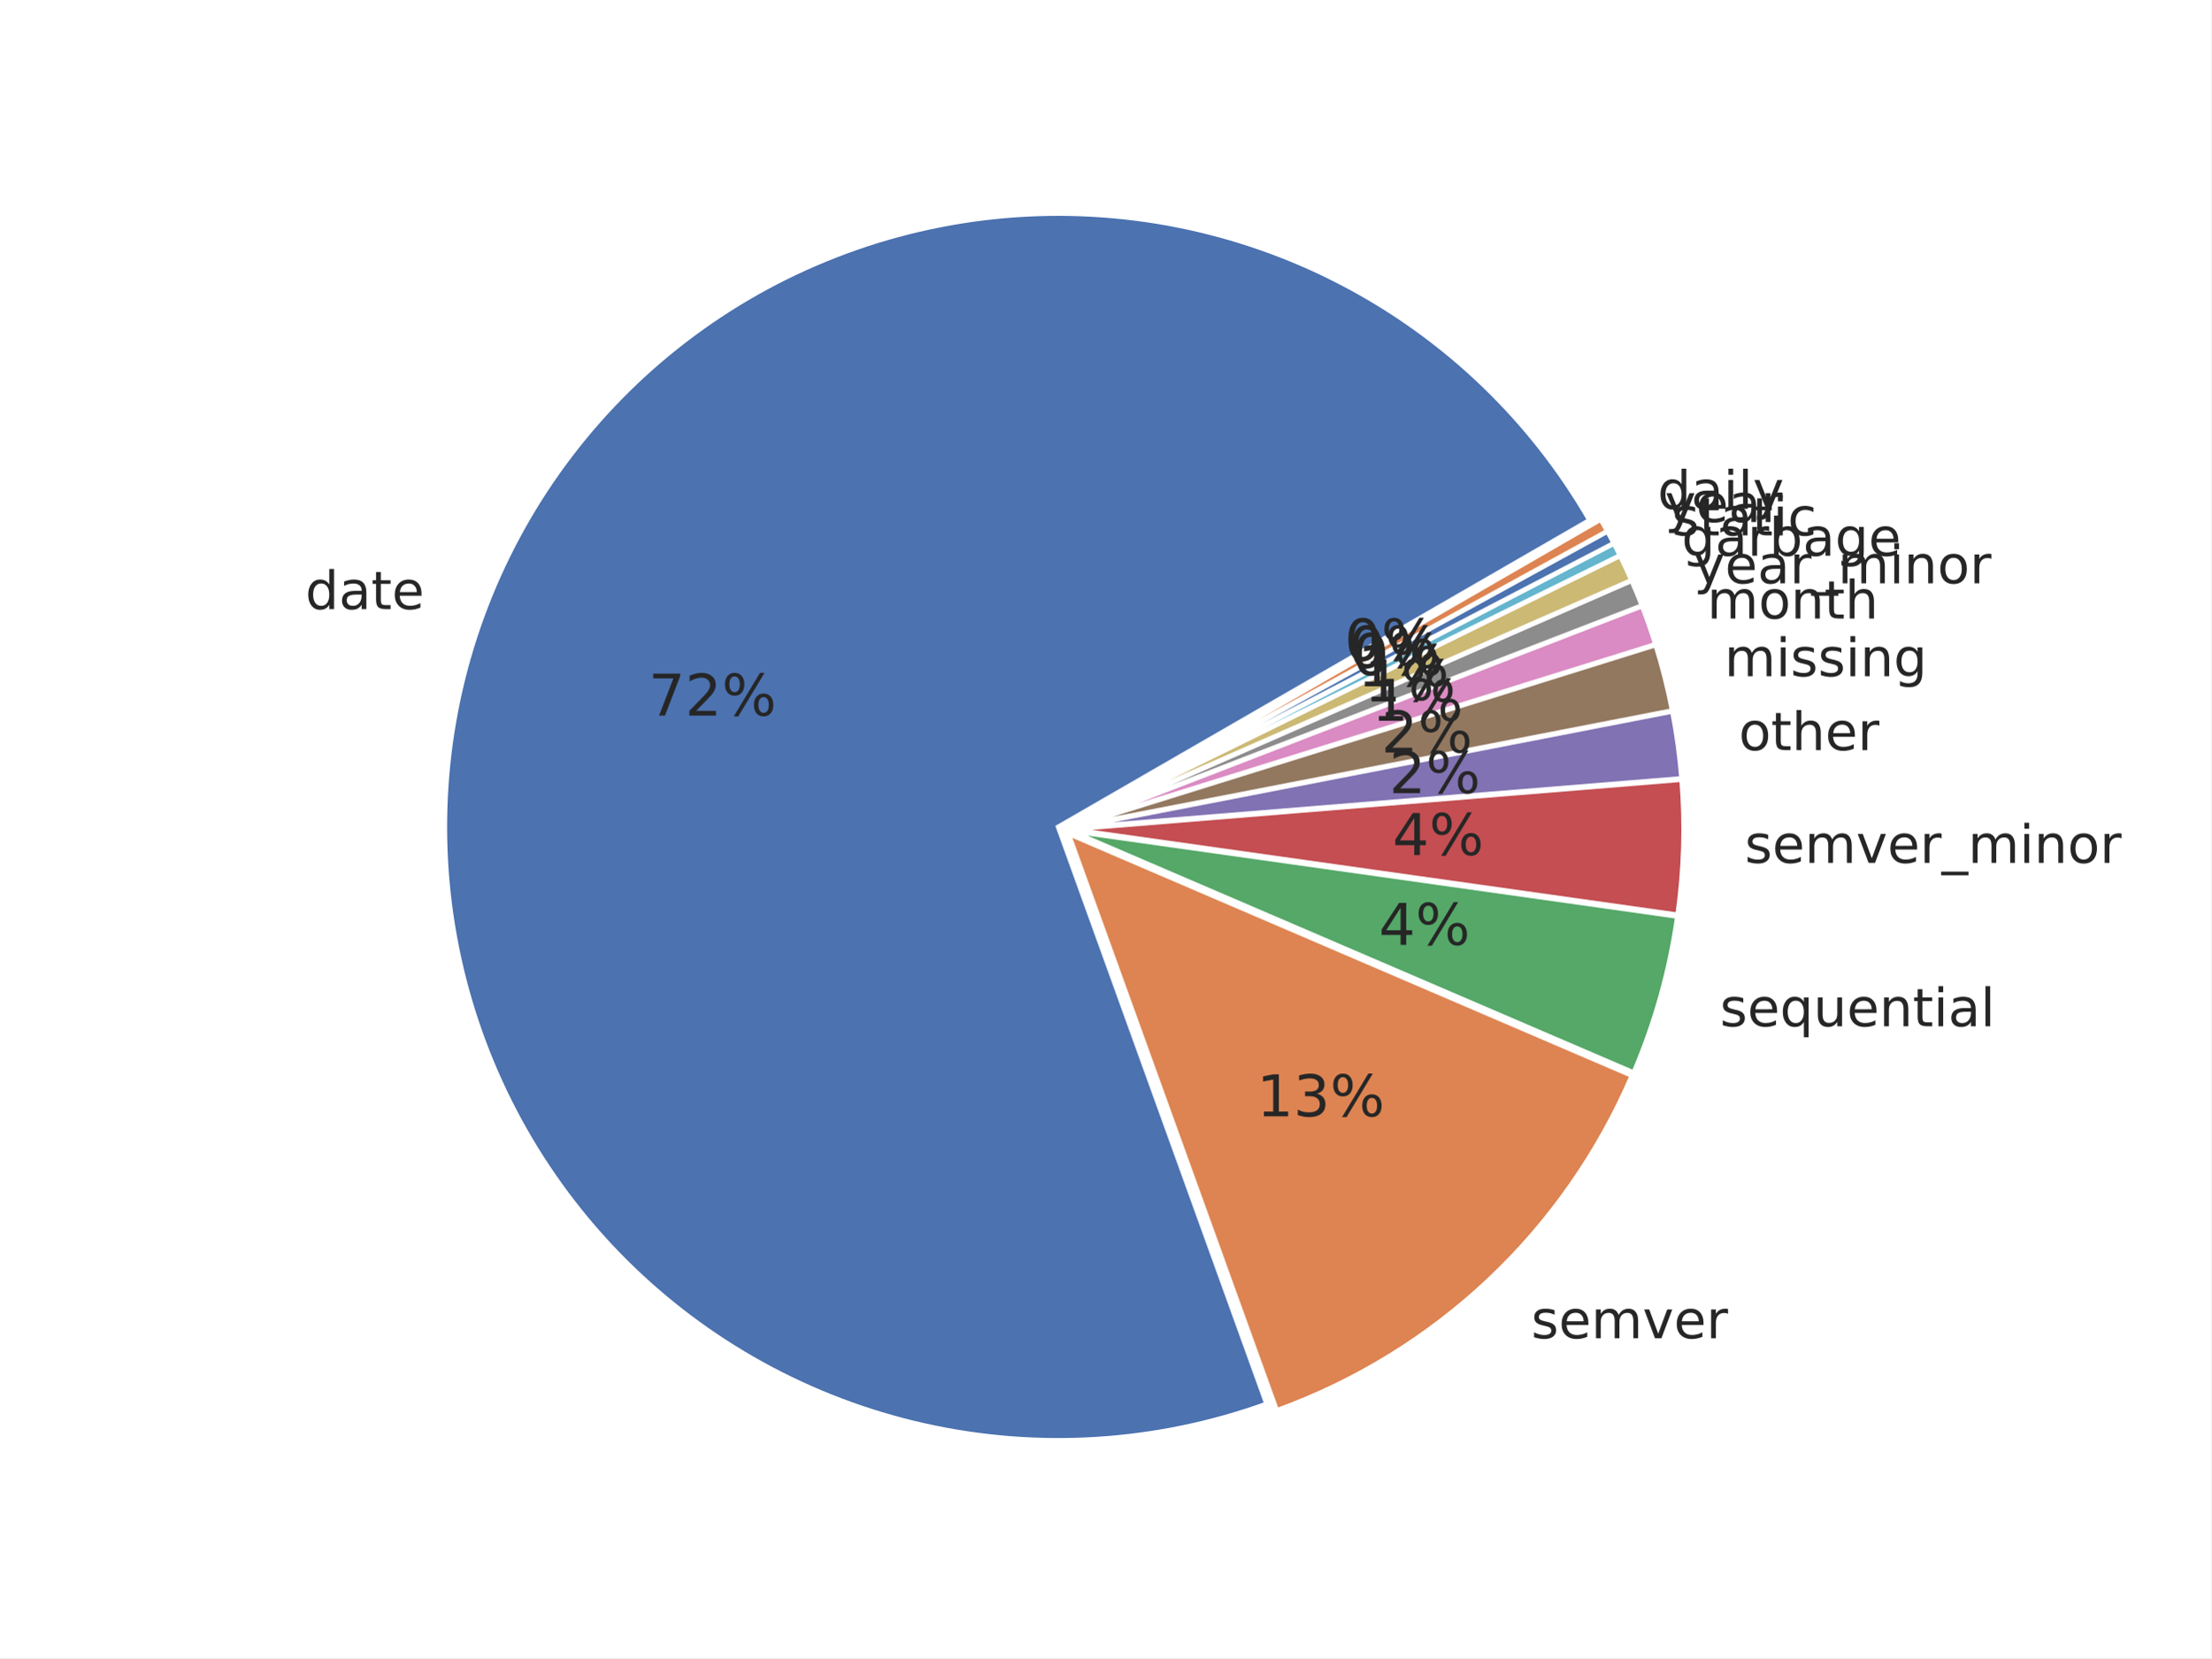
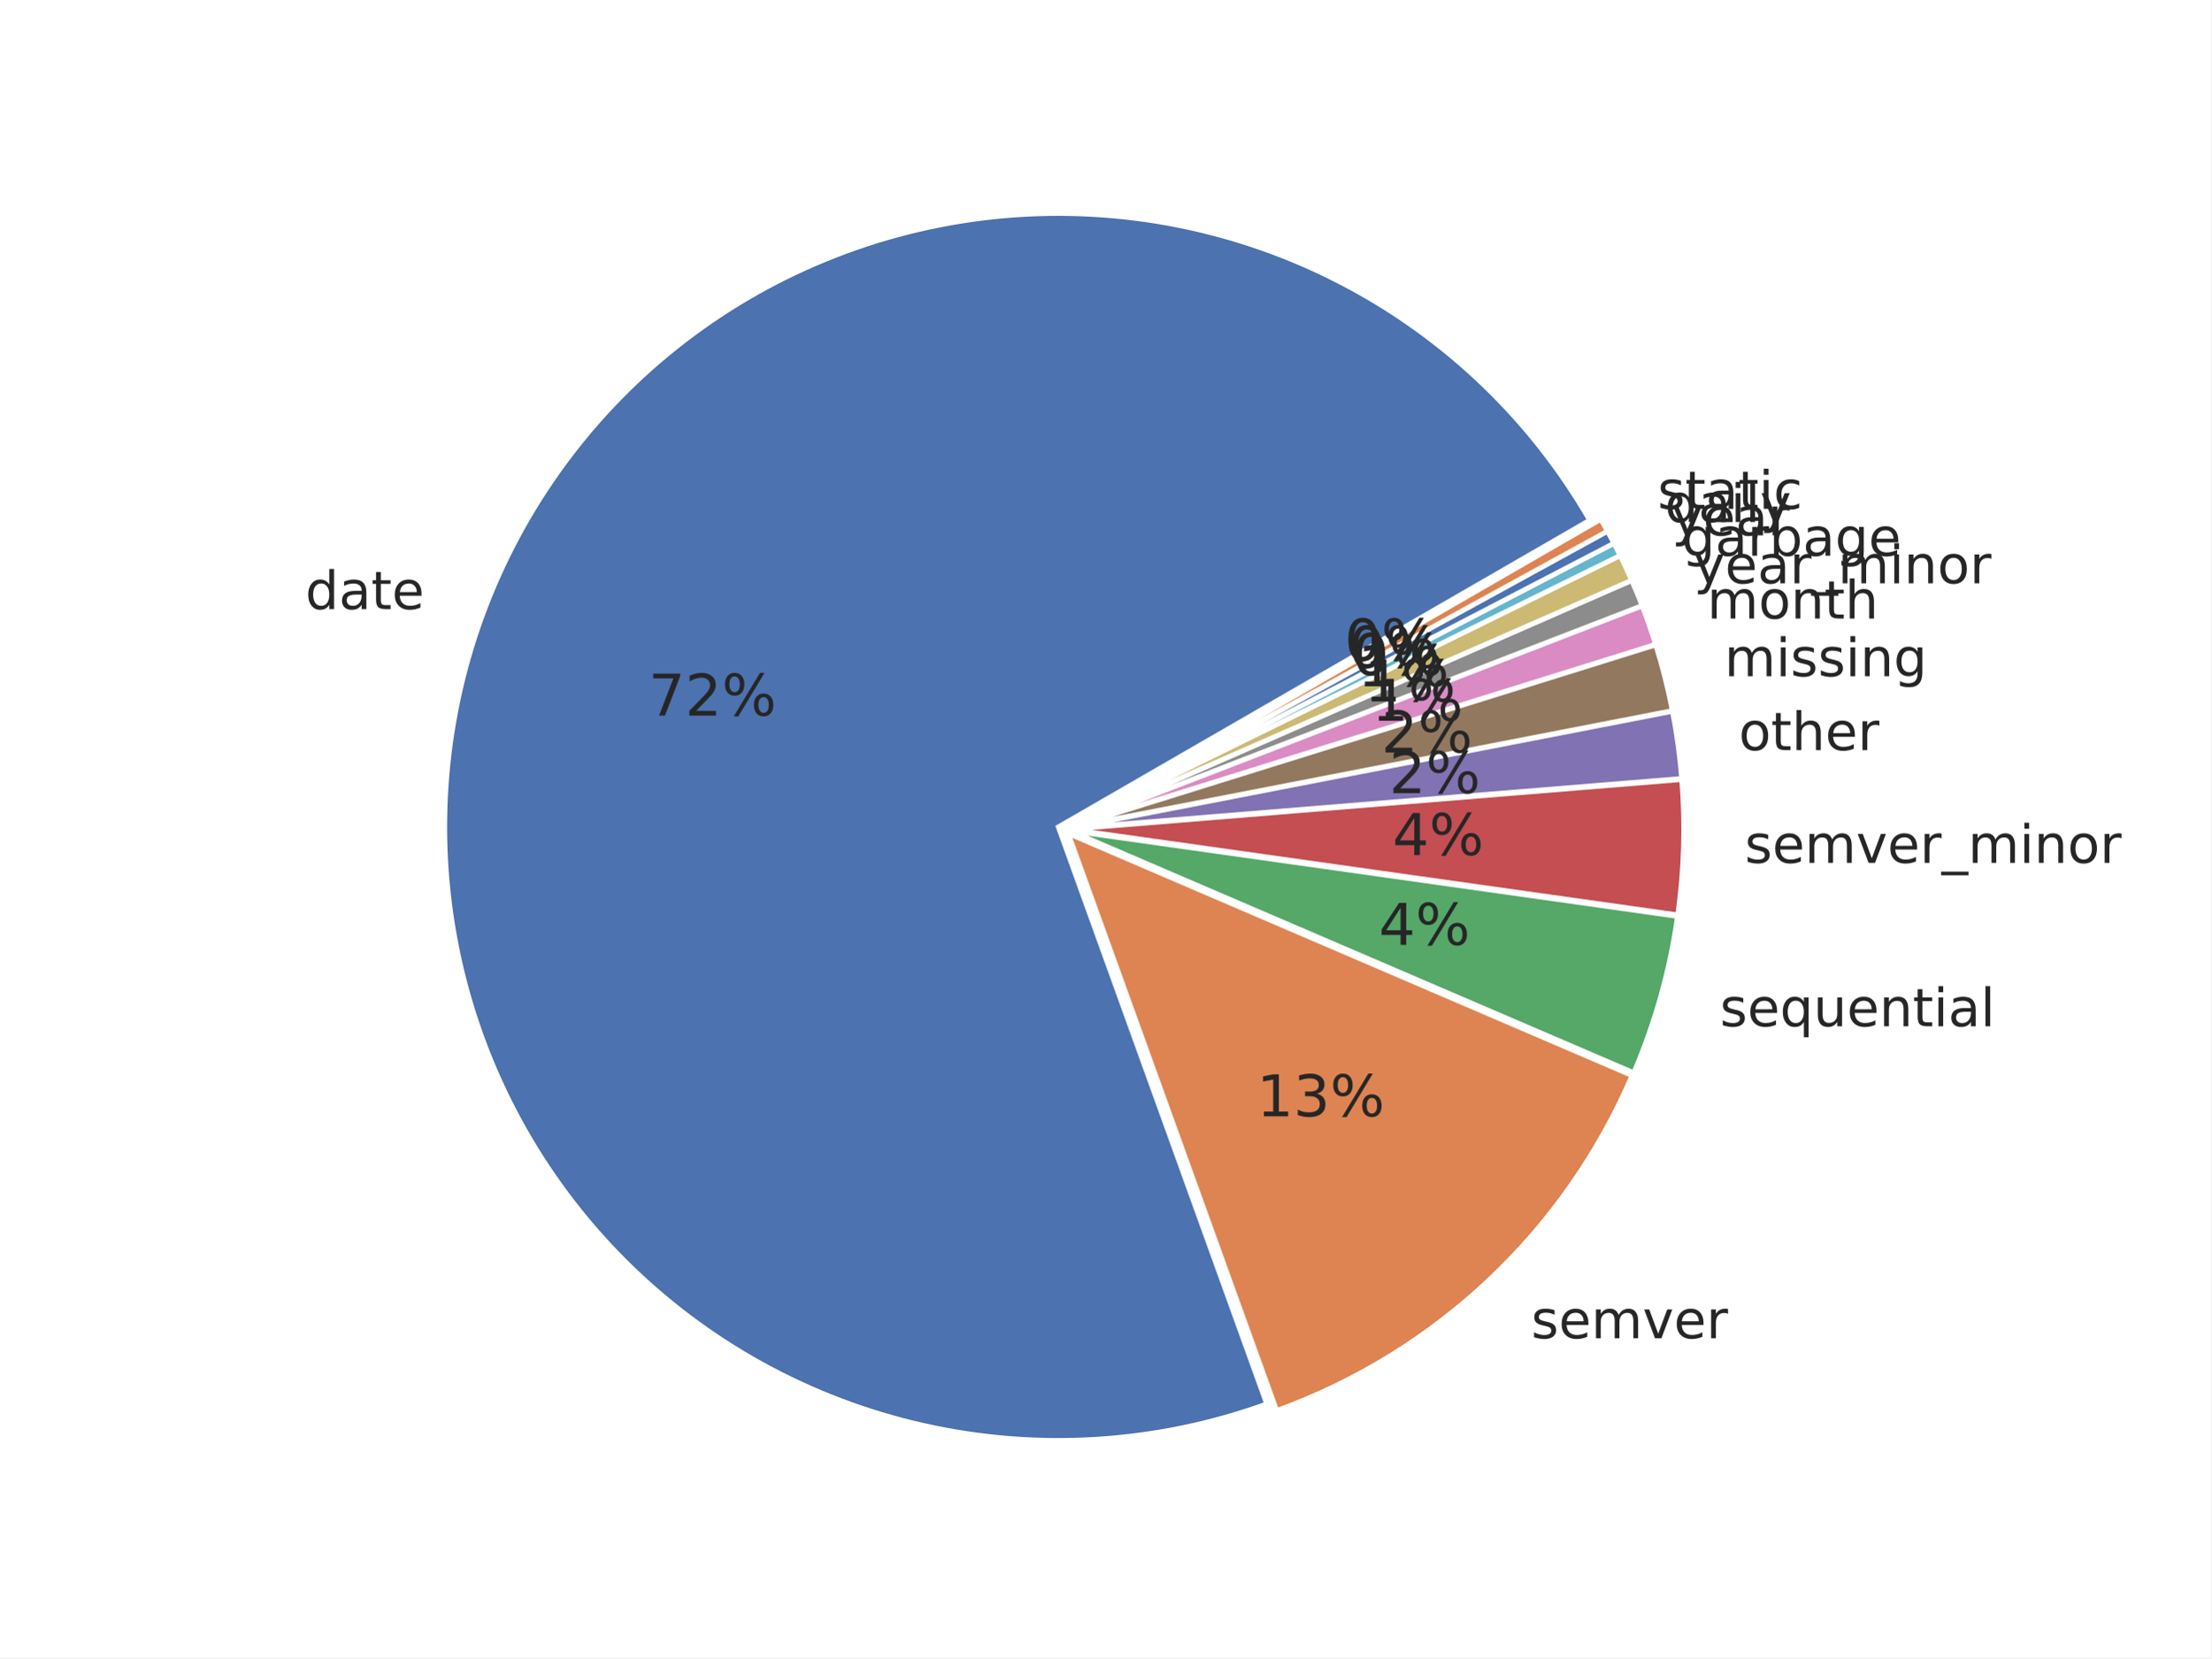
<svg xmlns="http://www.w3.org/2000/svg" xmlns:xlink="http://www.w3.org/1999/xlink" width="460.8pt" height="345.6pt" viewBox="0 0 460.8 345.6" version="1.1">
  <defs>
    <style type="text/css">*{stroke-linejoin: round; stroke-linecap: butt}</style>
  </defs>
  <g id="figure_1">
    <g id="patch_1">
      <path d="M 0 345.6  L 460.8 345.6  L 460.8 0  L 0 0  z " style="fill: #ffffff" />
    </g>
    <g id="axes_1">
      <g id="matplotlib.axis_1" />
      <g id="matplotlib.axis_2" />
      <g id="patch_2">
        <path d="M 331.288 108.425  C 319.126 87.359 301.201 70.194 279.627 58.955  C 258.054 47.717 233.715 42.864 209.481 44.969  C 185.247 47.074 162.11 56.051 142.798 70.842  C 123.486 85.632 108.789 105.631 100.441 128.479  C 92.093 151.327 90.436 176.089 95.664 199.846  C 100.893 223.603 112.793 245.381 129.962 262.613  C 147.131 279.846 168.866 291.826 192.603 297.142  C 216.34 302.458 241.108 300.892 263.987 292.629  L 220.548 172.361  z " style="fill: #4c72b0; stroke: #ffffff; stroke-linejoin: miter" />
      </g>
      <g id="patch_3">
        <path d="M 266.065 293.998  C 282.53 288.051 297.6 278.785 310.339 266.777  C 323.077 254.769 333.215 240.271 340.123 224.185  L 222.626 173.73  z " style="fill: #dd8452; stroke: #ffffff; stroke-linejoin: miter" />
      </g>
      <g id="patch_4">
        <path d="M 340.477 223.6  C 342.711 218.399 344.596 213.055 346.121 207.605  C 347.647 202.154 348.809 196.608 349.599 191.003  L 222.98 173.145  z " style="fill: #55a868; stroke: #ffffff; stroke-linejoin: miter" />
      </g>
      <g id="patch_5">
        <path d="M 349.646 190.696  C 350.304 186.026 350.704 181.323 350.843 176.609  C 350.982 171.895 350.861 167.177 350.478 162.476  L 223.027 172.838  z " style="fill: #c44e52; stroke: #ffffff; stroke-linejoin: miter" />
      </g>
      <g id="patch_6">
        <path d="M 350.467 162.264  C 350.276 159.914 350.02 157.57 349.699 155.234  C 349.379 152.899 348.994 150.572 348.544 148.258  L 223.016 172.626  z " style="fill: #8172b3; stroke: #ffffff; stroke-linejoin: miter" />
      </g>
      <g id="patch_7">
        <path d="M 348.517 148.119  C 348.068 145.805 347.555 143.503 346.978 141.217  C 346.402 138.931 345.762 136.661 345.06 134.41  L 222.989 172.487  z " style="fill: #937860; stroke: #ffffff; stroke-linejoin: miter" />
      </g>
      <g id="patch_8">
        <path d="M 345.028 134.302  C 344.606 132.952 344.163 131.608 343.697 130.273  C 343.231 128.937 342.743 127.609 342.233 126.29  L 222.956 172.379  z " style="fill: #da8bc3; stroke: #ffffff; stroke-linejoin: miter" />
      </g>
      <g id="patch_9">
        <path d="M 342.208 126.224  C 341.868 125.344 341.519 124.468 341.159 123.596  C 340.8 122.724 340.431 121.856 340.053 120.993  L 222.931 172.313  z " style="fill: #8c8c8c; stroke: #ffffff; stroke-linejoin: miter" />
      </g>
      <g id="patch_10">
        <path d="M 340.03 120.941  C 339.652 120.077 339.264 119.218 338.866 118.362  C 338.469 117.507 338.062 116.657 337.645 115.81  L 222.908 172.261  z " style="fill: #ccb974; stroke: #ffffff; stroke-linejoin: miter" />
      </g>
      <g id="patch_11">
        <path d="M 337.627 115.772  C 337.419 115.349 337.208 114.927 336.995 114.507  C 336.783 114.086 336.567 113.666 336.35 113.248  L 222.89 172.223  z " style="fill: #64b5cd; stroke: #ffffff; stroke-linejoin: miter" />
      </g>
      <g id="patch_12">
        <path d="M 336.337 113.223  C 336.119 112.804 335.9 112.387 335.678 111.971  C 335.456 111.555 335.231 111.141 335.005 110.727  L 222.877 172.198  z " style="fill: #4c72b0; stroke: #ffffff; stroke-linejoin: miter" />
      </g>
      <g id="patch_13">
        <path d="M 334.991 110.702  C 334.764 110.289 334.535 109.877 334.304 109.466  C 334.073 109.055 333.839 108.645 333.604 108.237  L 222.863 172.173  z " style="fill: #dd8452; stroke: #ffffff; stroke-linejoin: miter" />
      </g>
      <g id="text_1">
        <g style="fill: #262626" transform="translate(63.62559 126.9483) scale(0.11 -0.11)">
          <defs>
            <path id="DejaVuSans-47" d="M 2906 2969  L 2906 4863  L 3481 4863  L 3481 0  L 2906 0  L 2906 525  Q 2725 213 2448 61  Q 2172 -91 1784 -91  Q 1150 -91 751 415  Q 353 922 353 1747  Q 353 2572 751 3078  Q 1150 3584 1784 3584  Q 2172 3584 2448 3432  Q 2725 3281 2906 2969  z M 947 1747  Q 947 1113 1208 752  Q 1469 391 1925 391  Q 2381 391 2643 752  Q 2906 1113 2906 1747  Q 2906 2381 2643 2742  Q 2381 3103 1925 3103  Q 1469 3103 1208 2742  Q 947 2381 947 1747  z " transform="scale(0.015625)" />
            <path id="DejaVuSans-44" d="M 2194 1759  Q 1497 1759 1228 1600  Q 959 1441 959 1056  Q 959 750 1161 570  Q 1363 391 1709 391  Q 2188 391 2477 730  Q 2766 1069 2766 1631  L 2766 1759  L 2194 1759  z M 3341 1997  L 3341 0  L 2766 0  L 2766 531  Q 2569 213 2275 61  Q 1981 -91 1556 -91  Q 1019 -91 701 211  Q 384 513 384 1019  Q 384 1609 779 1909  Q 1175 2209 1959 2209  L 2766 2209  L 2766 2266  Q 2766 2663 2505 2880  Q 2244 3097 1772 3097  Q 1472 3097 1187 3025  Q 903 2953 641 2809  L 641 3341  Q 956 3463 1253 3523  Q 1550 3584 1831 3584  Q 2591 3584 2966 3190  Q 3341 2797 3341 1997  z " transform="scale(0.015625)" />
            <path id="DejaVuSans-57" d="M 1172 4494  L 1172 3500  L 2356 3500  L 2356 3053  L 1172 3053  L 1172 1153  Q 1172 725 1289 603  Q 1406 481 1766 481  L 2356 481  L 2356 0  L 1766 0  Q 1100 0 847 248  Q 594 497 594 1153  L 594 3053  L 172 3053  L 172 3500  L 594 3500  L 594 4494  L 1172 4494  z " transform="scale(0.015625)" />
            <path id="DejaVuSans-48" d="M 3597 1894  L 3597 1613  L 953 1613  Q 991 1019 1311 708  Q 1631 397 2203 397  Q 2534 397 2845 478  Q 3156 559 3463 722  L 3463 178  Q 3153 47 2828 -22  Q 2503 -91 2169 -91  Q 1331 -91 842 396  Q 353 884 353 1716  Q 353 2575 817 3079  Q 1281 3584 2069 3584  Q 2775 3584 3186 3129  Q 3597 2675 3597 1894  z M 3022 2063  Q 3016 2534 2758 2815  Q 2500 3097 2075 3097  Q 1594 3097 1305 2825  Q 1016 2553 972 2059  L 3022 2063  z " transform="scale(0.015625)" />
          </defs>
          <use xlink:href="#DejaVuSans-47" />
          <use xlink:href="#DejaVuSans-44" transform="translate(63.48438 0)" />
          <use xlink:href="#DejaVuSans-57" transform="translate(124.7656 0)" />
          <use xlink:href="#DejaVuSans-48" transform="translate(163.9688 0)" />
        </g>
      </g>
      <g id="text_2">
        <g style="fill: #262626" transform="translate(319.1102 278.9392) scale(0.11 -0.11)">
          <defs>
            <path id="DejaVuSans-56" d="M 2834 3397  L 2834 2853  Q 2591 2978 2328 3040  Q 2066 3103 1784 3103  Q 1356 3103 1142 2972  Q 928 2841 928 2578  Q 928 2378 1081 2264  Q 1234 2150 1697 2047  L 1894 2003  Q 2506 1872 2764 1633  Q 3022 1394 3022 966  Q 3022 478 2636 193  Q 2250 -91 1575 -91  Q 1294 -91 989 -36  Q 684 19 347 128  L 347 722  Q 666 556 975 473  Q 1284 391 1588 391  Q 1994 391 2212 530  Q 2431 669 2431 922  Q 2431 1156 2273 1281  Q 2116 1406 1581 1522  L 1381 1569  Q 847 1681 609 1914  Q 372 2147 372 2553  Q 372 3047 722 3315  Q 1072 3584 1716 3584  Q 2034 3584 2315 3537  Q 2597 3491 2834 3397  z " transform="scale(0.015625)" />
            <path id="DejaVuSans-50" d="M 3328 2828  Q 3544 3216 3844 3400  Q 4144 3584 4550 3584  Q 5097 3584 5394 3201  Q 5691 2819 5691 2113  L 5691 0  L 5113 0  L 5113 2094  Q 5113 2597 4934 2840  Q 4756 3084 4391 3084  Q 3944 3084 3684 2787  Q 3425 2491 3425 1978  L 3425 0  L 2847 0  L 2847 2094  Q 2847 2600 2669 2842  Q 2491 3084 2119 3084  Q 1678 3084 1418 2786  Q 1159 2488 1159 1978  L 1159 0  L 581 0  L 581 3500  L 1159 3500  L 1159 2956  Q 1356 3278 1631 3431  Q 1906 3584 2284 3584  Q 2666 3584 2933 3390  Q 3200 3197 3328 2828  z " transform="scale(0.015625)" />
            <path id="DejaVuSans-59" d="M 191 3500  L 800 3500  L 1894 563  L 2988 3500  L 3597 3500  L 2284 0  L 1503 0  L 191 3500  z " transform="scale(0.015625)" />
            <path id="DejaVuSans-55" d="M 2631 2963  Q 2534 3019 2420 3045  Q 2306 3072 2169 3072  Q 1681 3072 1420 2755  Q 1159 2438 1159 1844  L 1159 0  L 581 0  L 581 3500  L 1159 3500  L 1159 2956  Q 1341 3275 1631 3429  Q 1922 3584 2338 3584  Q 2397 3584 2469 3576  Q 2541 3569 2628 3553  L 2631 2963  z " transform="scale(0.015625)" />
          </defs>
          <use xlink:href="#DejaVuSans-56" />
          <use xlink:href="#DejaVuSans-48" transform="translate(52.09375 0)" />
          <use xlink:href="#DejaVuSans-50" transform="translate(113.625 0)" />
          <use xlink:href="#DejaVuSans-59" transform="translate(211.0312 0)" />
          <use xlink:href="#DejaVuSans-48" transform="translate(270.2188 0)" />
          <use xlink:href="#DejaVuSans-55" transform="translate(331.75 0)" />
        </g>
      </g>
      <g id="text_3">
        <g style="fill: #262626" transform="translate(358.4356 213.9084) scale(0.11 -0.11)">
          <defs>
            <path id="DejaVuSans-54" d="M 947 1747  Q 947 1113 1208 752  Q 1469 391 1925 391  Q 2381 391 2643 752  Q 2906 1113 2906 1747  Q 2906 2381 2643 2742  Q 2381 3103 1925 3103  Q 1469 3103 1208 2742  Q 947 2381 947 1747  z M 2906 525  Q 2725 213 2448 61  Q 2172 -91 1784 -91  Q 1150 -91 751 415  Q 353 922 353 1747  Q 353 2572 751 3078  Q 1150 3584 1784 3584  Q 2172 3584 2448 3432  Q 2725 3281 2906 2969  L 2906 3500  L 3481 3500  L 3481 -1331  L 2906 -1331  L 2906 525  z " transform="scale(0.015625)" />
            <path id="DejaVuSans-58" d="M 544 1381  L 544 3500  L 1119 3500  L 1119 1403  Q 1119 906 1312 657  Q 1506 409 1894 409  Q 2359 409 2629 706  Q 2900 1003 2900 1516  L 2900 3500  L 3475 3500  L 3475 0  L 2900 0  L 2900 538  Q 2691 219 2414 64  Q 2138 -91 1772 -91  Q 1169 -91 856 284  Q 544 659 544 1381  z M 1991 3584  L 1991 3584  z " transform="scale(0.015625)" />
            <path id="DejaVuSans-51" d="M 3513 2113  L 3513 0  L 2938 0  L 2938 2094  Q 2938 2591 2744 2837  Q 2550 3084 2163 3084  Q 1697 3084 1428 2787  Q 1159 2491 1159 1978  L 1159 0  L 581 0  L 581 3500  L 1159 3500  L 1159 2956  Q 1366 3272 1645 3428  Q 1925 3584 2291 3584  Q 2894 3584 3203 3211  Q 3513 2838 3513 2113  z " transform="scale(0.015625)" />
            <path id="DejaVuSans-4c" d="M 603 3500  L 1178 3500  L 1178 0  L 603 0  L 603 3500  z M 603 4863  L 1178 4863  L 1178 4134  L 603 4134  L 603 4863  z " transform="scale(0.015625)" />
            <path id="DejaVuSans-4f" d="M 603 4863  L 1178 4863  L 1178 0  L 603 0  L 603 4863  z " transform="scale(0.015625)" />
          </defs>
          <use xlink:href="#DejaVuSans-56" />
          <use xlink:href="#DejaVuSans-48" transform="translate(52.09375 0)" />
          <use xlink:href="#DejaVuSans-54" transform="translate(113.625 0)" />
          <use xlink:href="#DejaVuSans-58" transform="translate(177.1094 0)" />
          <use xlink:href="#DejaVuSans-48" transform="translate(240.4844 0)" />
          <use xlink:href="#DejaVuSans-51" transform="translate(302.0156 0)" />
          <use xlink:href="#DejaVuSans-57" transform="translate(365.3906 0)" />
          <use xlink:href="#DejaVuSans-4c" transform="translate(404.5938 0)" />
          <use xlink:href="#DejaVuSans-44" transform="translate(432.375 0)" />
          <use xlink:href="#DejaVuSans-4f" transform="translate(493.6562 0)" />
        </g>
      </g>
      <g id="text_4">
        <g style="fill: #262626" transform="translate(363.625 179.8442) scale(0.11 -0.11)">
          <defs>
            <path id="DejaVuSans-42" d="M 3263 -1063  L 3263 -1509  L -63 -1509  L -63 -1063  L 3263 -1063  z " transform="scale(0.015625)" />
            <path id="DejaVuSans-52" d="M 1959 3097  Q 1497 3097 1228 2736  Q 959 2375 959 1747  Q 959 1119 1226 758  Q 1494 397 1959 397  Q 2419 397 2687 759  Q 2956 1122 2956 1747  Q 2956 2369 2687 2733  Q 2419 3097 1959 3097  z M 1959 3584  Q 2709 3584 3137 3096  Q 3566 2609 3566 1747  Q 3566 888 3137 398  Q 2709 -91 1959 -91  Q 1206 -91 779 398  Q 353 888 353 1747  Q 353 2609 779 3096  Q 1206 3584 1959 3584  z " transform="scale(0.015625)" />
          </defs>
          <use xlink:href="#DejaVuSans-56" />
          <use xlink:href="#DejaVuSans-48" transform="translate(52.09375 0)" />
          <use xlink:href="#DejaVuSans-50" transform="translate(113.625 0)" />
          <use xlink:href="#DejaVuSans-59" transform="translate(211.0312 0)" />
          <use xlink:href="#DejaVuSans-48" transform="translate(270.2188 0)" />
          <use xlink:href="#DejaVuSans-55" transform="translate(331.75 0)" />
          <use xlink:href="#DejaVuSans-42" transform="translate(372.8594 0)" />
          <use xlink:href="#DejaVuSans-50" transform="translate(422.8594 0)" />
          <use xlink:href="#DejaVuSans-4c" transform="translate(520.2656 0)" />
          <use xlink:href="#DejaVuSans-51" transform="translate(548.0469 0)" />
          <use xlink:href="#DejaVuSans-52" transform="translate(611.4219 0)" />
          <use xlink:href="#DejaVuSans-55" transform="translate(672.6094 0)" />
        </g>
      </g>
      <g id="text_5">
        <g style="fill: #262626" transform="translate(362.3678 156.3532) scale(0.11 -0.11)">
          <defs>
            <path id="DejaVuSans-4b" d="M 3513 2113  L 3513 0  L 2938 0  L 2938 2094  Q 2938 2591 2744 2837  Q 2550 3084 2163 3084  Q 1697 3084 1428 2787  Q 1159 2491 1159 1978  L 1159 0  L 581 0  L 581 4863  L 1159 4863  L 1159 2956  Q 1366 3272 1645 3428  Q 1925 3584 2291 3584  Q 2894 3584 3203 3211  Q 3513 2838 3513 2113  z " transform="scale(0.015625)" />
          </defs>
          <use xlink:href="#DejaVuSans-52" />
          <use xlink:href="#DejaVuSans-57" transform="translate(61.1875 0)" />
          <use xlink:href="#DejaVuSans-4b" transform="translate(100.3906 0)" />
          <use xlink:href="#DejaVuSans-48" transform="translate(163.7656 0)" />
          <use xlink:href="#DejaVuSans-55" transform="translate(225.2969 0)" />
        </g>
      </g>
      <g id="text_6">
        <g style="fill: #262626" transform="translate(359.3772 140.9477) scale(0.11 -0.11)">
          <defs>
            <path id="DejaVuSans-4a" d="M 2906 1791  Q 2906 2416 2648 2759  Q 2391 3103 1925 3103  Q 1463 3103 1205 2759  Q 947 2416 947 1791  Q 947 1169 1205 825  Q 1463 481 1925 481  Q 2391 481 2648 825  Q 2906 1169 2906 1791  z M 3481 434  Q 3481 -459 3084 -895  Q 2688 -1331 1869 -1331  Q 1566 -1331 1297 -1286  Q 1028 -1241 775 -1147  L 775 -588  Q 1028 -725 1275 -790  Q 1522 -856 1778 -856  Q 2344 -856 2625 -561  Q 2906 -266 2906 331  L 2906 616  Q 2728 306 2450 153  Q 2172 0 1784 0  Q 1141 0 747 490  Q 353 981 353 1791  Q 353 2603 747 3093  Q 1141 3584 1784 3584  Q 2172 3584 2450 3431  Q 2728 3278 2906 2969  L 2906 3500  L 3481 3500  L 3481 434  z " transform="scale(0.015625)" />
          </defs>
          <use xlink:href="#DejaVuSans-50" />
          <use xlink:href="#DejaVuSans-4c" transform="translate(97.40625 0)" />
          <use xlink:href="#DejaVuSans-56" transform="translate(125.1875 0)" />
          <use xlink:href="#DejaVuSans-56" transform="translate(177.2812 0)" />
          <use xlink:href="#DejaVuSans-4c" transform="translate(229.375 0)" />
          <use xlink:href="#DejaVuSans-51" transform="translate(257.1562 0)" />
          <use xlink:href="#DejaVuSans-4a" transform="translate(320.5312 0)" />
        </g>
      </g>
      <g id="text_7">
        <g style="fill: #262626" transform="translate(355.771 128.9199) scale(0.11 -0.11)">
          <use xlink:href="#DejaVuSans-50" />
          <use xlink:href="#DejaVuSans-52" transform="translate(97.40625 0)" />
          <use xlink:href="#DejaVuSans-51" transform="translate(158.5938 0)" />
          <use xlink:href="#DejaVuSans-57" transform="translate(221.9688 0)" />
          <use xlink:href="#DejaVuSans-4b" transform="translate(261.1719 0)" />
        </g>
      </g>
      <g id="text_8">
        <g style="fill: #262626" transform="translate(352.9823 121.5824) scale(0.11 -0.11)">
          <defs>
            <path id="DejaVuSans-5c" d="M 2059 -325  Q 1816 -950 1584 -1140  Q 1353 -1331 966 -1331  L 506 -1331  L 506 -850  L 844 -850  Q 1081 -850 1212 -737  Q 1344 -625 1503 -206  L 1606 56  L 191 3500  L 800 3500  L 1894 763  L 2988 3500  L 3597 3500  L 2059 -325  z " transform="scale(0.015625)" />
          </defs>
          <use xlink:href="#DejaVuSans-5c" />
          <use xlink:href="#DejaVuSans-48" transform="translate(59.1875 0)" />
          <use xlink:href="#DejaVuSans-44" transform="translate(120.7188 0)" />
          <use xlink:href="#DejaVuSans-55" transform="translate(182 0)" />
          <use xlink:href="#DejaVuSans-42" transform="translate(223.1094 0)" />
          <use xlink:href="#DejaVuSans-50" transform="translate(273.1094 0)" />
          <use xlink:href="#DejaVuSans-4c" transform="translate(370.5156 0)" />
          <use xlink:href="#DejaVuSans-51" transform="translate(398.2969 0)" />
          <use xlink:href="#DejaVuSans-52" transform="translate(461.6719 0)" />
          <use xlink:href="#DejaVuSans-55" transform="translate(522.8594 0)" />
        </g>
      </g>
      <g id="text_9">
        <g style="fill: #262626" transform="translate(350.4619 115.8305) scale(0.11 -0.11)">
          <defs>
            <path id="DejaVuSans-45" d="M 3116 1747  Q 3116 2381 2855 2742  Q 2594 3103 2138 3103  Q 1681 3103 1420 2742  Q 1159 2381 1159 1747  Q 1159 1113 1420 752  Q 1681 391 2138 391  Q 2594 391 2855 752  Q 3116 1113 3116 1747  z M 1159 2969  Q 1341 3281 1617 3432  Q 1894 3584 2278 3584  Q 2916 3584 3314 3078  Q 3713 2572 3713 1747  Q 3713 922 3314 415  Q 2916 -91 2278 -91  Q 1894 -91 1617 61  Q 1341 213 1159 525  L 1159 0  L 581 0  L 581 4863  L 1159 4863  L 1159 2969  z " transform="scale(0.015625)" />
          </defs>
          <use xlink:href="#DejaVuSans-4a" />
          <use xlink:href="#DejaVuSans-44" transform="translate(63.48438 0)" />
          <use xlink:href="#DejaVuSans-55" transform="translate(124.7656 0)" />
          <use xlink:href="#DejaVuSans-45" transform="translate(165.875 0)" />
          <use xlink:href="#DejaVuSans-44" transform="translate(229.3594 0)" />
          <use xlink:href="#DejaVuSans-4a" transform="translate(290.6406 0)" />
          <use xlink:href="#DejaVuSans-48" transform="translate(354.125 0)" />
        </g>
      </g>
      <g id="text_10">
-         <g style="fill: #262626" transform="translate(348.406 111.5927) scale(0.11 -0.11)">
+         <g style="fill: #262626" transform="translate(348.406 111.5923) scale(0.11 -0.11)">
+           <use xlink:href="#DejaVuSans-5c" />
+           <use xlink:href="#DejaVuSans-48" transform="translate(59.1875 0)" />
+           <use xlink:href="#DejaVuSans-44" transform="translate(120.7188 0)" />
+           <use xlink:href="#DejaVuSans-55" transform="translate(182 0)" />
+         </g>
+       </g>
+       <g id="text_11">
+         <g style="fill: #262626" transform="translate(346.9577 108.8065) scale(0.11 -0.11)">
+           <use xlink:href="#DejaVuSans-47" />
+           <use xlink:href="#DejaVuSans-44" transform="translate(63.48438 0)" />
+           <use xlink:href="#DejaVuSans-4c" transform="translate(124.7656 0)" />
+           <use xlink:href="#DejaVuSans-4f" transform="translate(152.5469 0)" />
+           <use xlink:href="#DejaVuSans-5c" transform="translate(180.3281 0)" />
+         </g>
+       </g>
+       <g id="text_12">
+         <g style="fill: #262626" transform="translate(345.4482 106.053) scale(0.11 -0.11)">
          <defs>
            <path id="DejaVuSans-46" d="M 3122 3366  L 3122 2828  Q 2878 2963 2633 3030  Q 2388 3097 2138 3097  Q 1578 3097 1268 2742  Q 959 2388 959 1747  Q 959 1106 1268 751  Q 1578 397 2138 397  Q 2388 397 2633 464  Q 2878 531 3122 666  L 3122 134  Q 2881 22 2623 -34  Q 2366 -91 2075 -91  Q 1284 -91 818 406  Q 353 903 353 1747  Q 353 2603 823 3093  Q 1294 3584 2113 3584  Q 2378 3584 2631 3529  Q 2884 3475 3122 3366  z " transform="scale(0.015625)" />
          </defs>
          <use xlink:href="#DejaVuSans-56" />
          <use xlink:href="#DejaVuSans-57" transform="translate(52.09375 0)" />
          <use xlink:href="#DejaVuSans-44" transform="translate(91.29688 0)" />
          <use xlink:href="#DejaVuSans-57" transform="translate(152.5781 0)" />
          <use xlink:href="#DejaVuSans-4c" transform="translate(191.7812 0)" />
          <use xlink:href="#DejaVuSans-46" transform="translate(219.5625 0)" />
        </g>
      </g>
-       <g id="text_11">
-         <g style="fill: #262626" transform="translate(346.9577 108.8061) scale(0.11 -0.11)">
-           <use xlink:href="#DejaVuSans-5c" />
-           <use xlink:href="#DejaVuSans-48" transform="translate(59.1875 0)" />
-           <use xlink:href="#DejaVuSans-44" transform="translate(120.7188 0)" />
-           <use xlink:href="#DejaVuSans-55" transform="translate(182 0)" />
-         </g>
-       </g>
-       <g id="text_12">
-         <g style="fill: #262626" transform="translate(345.4482 106.053) scale(0.11 -0.11)">
-           <use xlink:href="#DejaVuSans-47" />
-           <use xlink:href="#DejaVuSans-44" transform="translate(63.48438 0)" />
-           <use xlink:href="#DejaVuSans-4c" transform="translate(124.7656 0)" />
-           <use xlink:href="#DejaVuSans-4f" transform="translate(152.5469 0)" />
-           <use xlink:href="#DejaVuSans-5c" transform="translate(180.3281 0)" />
-         </g>
-       </g>
      <g id="text_13">
        <g style="fill: #262626" transform="translate(135.1479 149.1489) scale(0.12 -0.12)">
          <defs>
            <path id="DejaVuSans-1a" d="M 525 4666  L 3525 4666  L 3525 4397  L 1831 0  L 1172 0  L 2766 4134  L 525 4134  L 525 4666  z " transform="scale(0.015625)" />
            <path id="DejaVuSans-15" d="M 1228 531  L 3431 531  L 3431 0  L 469 0  L 469 531  Q 828 903 1448 1529  Q 2069 2156 2228 2338  Q 2531 2678 2651 2914  Q 2772 3150 2772 3378  Q 2772 3750 2511 3984  Q 2250 4219 1831 4219  Q 1534 4219 1204 4116  Q 875 4013 500 3803  L 500 4441  Q 881 4594 1212 4672  Q 1544 4750 1819 4750  Q 2544 4750 2975 4387  Q 3406 4025 3406 3419  Q 3406 3131 3298 2873  Q 3191 2616 2906 2266  Q 2828 2175 2409 1742  Q 1991 1309 1228 531  z " transform="scale(0.015625)" />
            <path id="DejaVuSans-8" d="M 4653 2053  Q 4381 2053 4226 1822  Q 4072 1591 4072 1178  Q 4072 772 4226 539  Q 4381 306 4653 306  Q 4919 306 5073 539  Q 5228 772 5228 1178  Q 5228 1588 5073 1820  Q 4919 2053 4653 2053  z M 4653 2450  Q 5147 2450 5437 2106  Q 5728 1763 5728 1178  Q 5728 594 5436 251  Q 5144 -91 4653 -91  Q 4153 -91 3862 251  Q 3572 594 3572 1178  Q 3572 1766 3864 2108  Q 4156 2450 4653 2450  z M 1428 4353  Q 1159 4353 1004 4120  Q 850 3888 850 3481  Q 850 3069 1003 2837  Q 1156 2606 1428 2606  Q 1700 2606 1854 2837  Q 2009 3069 2009 3481  Q 2009 3884 1853 4118  Q 1697 4353 1428 4353  z M 4250 4750  L 4750 4750  L 1831 -91  L 1331 -91  L 4250 4750  z M 1428 4750  Q 1922 4750 2215 4408  Q 2509 4066 2509 3481  Q 2509 2891 2217 2550  Q 1925 2209 1428 2209  Q 931 2209 642 2551  Q 353 2894 353 3481  Q 353 4063 643 4406  Q 934 4750 1428 4750  z " transform="scale(0.015625)" />
          </defs>
          <use xlink:href="#DejaVuSans-1a" />
          <use xlink:href="#DejaVuSans-15" transform="translate(63.625 0)" />
          <use xlink:href="#DejaVuSans-8" transform="translate(127.25 0)" />
        </g>
      </g>
      <g id="text_14">
        <g style="fill: #262626" transform="translate(261.9178 232.6757) scale(0.12 -0.12)">
          <defs>
            <path id="DejaVuSans-14" d="M 794 531  L 1825 531  L 1825 4091  L 703 3866  L 703 4441  L 1819 4666  L 2450 4666  L 2450 531  L 3481 531  L 3481 0  L 794 0  L 794 531  z " transform="scale(0.015625)" />
            <path id="DejaVuSans-16" d="M 2597 2516  Q 3050 2419 3304 2112  Q 3559 1806 3559 1356  Q 3559 666 3084 287  Q 2609 -91 1734 -91  Q 1441 -91 1130 -33  Q 819 25 488 141  L 488 750  Q 750 597 1062 519  Q 1375 441 1716 441  Q 2309 441 2620 675  Q 2931 909 2931 1356  Q 2931 1769 2642 2001  Q 2353 2234 1838 2234  L 1294 2234  L 1294 2753  L 1863 2753  Q 2328 2753 2575 2939  Q 2822 3125 2822 3475  Q 2822 3834 2567 4026  Q 2313 4219 1838 4219  Q 1578 4219 1281 4162  Q 984 4106 628 3988  L 628 4550  Q 988 4650 1302 4700  Q 1616 4750 1894 4750  Q 2613 4750 3031 4423  Q 3450 4097 3450 3541  Q 3450 3153 3228 2886  Q 3006 2619 2597 2516  z " transform="scale(0.015625)" />
          </defs>
          <use xlink:href="#DejaVuSans-14" />
          <use xlink:href="#DejaVuSans-16" transform="translate(63.625 0)" />
          <use xlink:href="#DejaVuSans-8" transform="translate(127.25 0)" />
        </g>
      </g>
      <g id="text_15">
        <g style="fill: #262626" transform="translate(287.3465 196.9378) scale(0.12 -0.12)">
          <defs>
            <path id="DejaVuSans-17" d="M 2419 4116  L 825 1625  L 2419 1625  L 2419 4116  z M 2253 4666  L 3047 4666  L 3047 1625  L 3713 1625  L 3713 1100  L 3047 1100  L 3047 0  L 2419 0  L 2419 1100  L 313 1100  L 313 1709  L 2253 4666  z " transform="scale(0.015625)" />
          </defs>
          <use xlink:href="#DejaVuSans-17" />
          <use xlink:href="#DejaVuSans-8" transform="translate(63.625 0)" />
        </g>
      </g>
      <g id="text_16">
        <g style="fill: #262626" transform="translate(290.1984 178.2178) scale(0.12 -0.12)">
          <use xlink:href="#DejaVuSans-17" />
          <use xlink:href="#DejaVuSans-8" transform="translate(63.625 0)" />
        </g>
      </g>
      <g id="text_17">
        <g style="fill: #262626" transform="translate(289.5075 165.3083) scale(0.12 -0.12)">
          <use xlink:href="#DejaVuSans-15" />
          <use xlink:href="#DejaVuSans-8" transform="translate(63.625 0)" />
        </g>
      </g>
      <g id="text_18">
        <g style="fill: #262626" transform="translate(287.864 156.8422) scale(0.12 -0.12)">
          <use xlink:href="#DejaVuSans-15" />
          <use xlink:href="#DejaVuSans-8" transform="translate(63.625 0)" />
        </g>
      </g>
      <g id="text_19">
        <g style="fill: #262626" transform="translate(285.8822 150.2324) scale(0.12 -0.12)">
          <use xlink:href="#DejaVuSans-14" />
          <use xlink:href="#DejaVuSans-8" transform="translate(63.625 0)" />
        </g>
      </g>
      <g id="text_20">
        <g style="fill: #262626" transform="translate(284.3497 146.2001) scale(0.12 -0.12)">
          <use xlink:href="#DejaVuSans-14" />
          <use xlink:href="#DejaVuSans-8" transform="translate(63.625 0)" />
        </g>
      </g>
      <g id="text_21">
        <g style="fill: #262626" transform="translate(282.9646 143.0391) scale(0.12 -0.12)">
          <use xlink:href="#DejaVuSans-14" />
          <use xlink:href="#DejaVuSans-8" transform="translate(63.625 0)" />
        </g>
      </g>
      <g id="text_22">
        <g style="fill: #262626" transform="translate(281.8348 140.7102) scale(0.12 -0.12)">
          <defs>
            <path id="DejaVuSans-13" d="M 2034 4250  Q 1547 4250 1301 3770  Q 1056 3291 1056 2328  Q 1056 1369 1301 889  Q 1547 409 2034 409  Q 2525 409 2770 889  Q 3016 1369 3016 2328  Q 3016 3291 2770 3770  Q 2525 4250 2034 4250  z M 2034 4750  Q 2819 4750 3233 4129  Q 3647 3509 3647 2328  Q 3647 1150 3233 529  Q 2819 -91 2034 -91  Q 1250 -91 836 529  Q 422 1150 422 2328  Q 422 3509 836 4129  Q 1250 4750 2034 4750  z " transform="scale(0.015625)" />
          </defs>
          <use xlink:href="#DejaVuSans-13" />
          <use xlink:href="#DejaVuSans-8" transform="translate(63.625 0)" />
        </g>
      </g>
      <g id="text_23">
        <g style="fill: #262626" transform="translate(281.0389 139.179) scale(0.12 -0.12)">
          <use xlink:href="#DejaVuSans-13" />
          <use xlink:href="#DejaVuSans-8" transform="translate(63.625 0)" />
        </g>
      </g>
      <g id="text_24">
        <g style="fill: #262626" transform="translate(280.2093 137.6659) scale(0.12 -0.12)">
          <use xlink:href="#DejaVuSans-13" />
          <use xlink:href="#DejaVuSans-8" transform="translate(63.625 0)" />
        </g>
      </g>
    </g>
  </g>
</svg>
